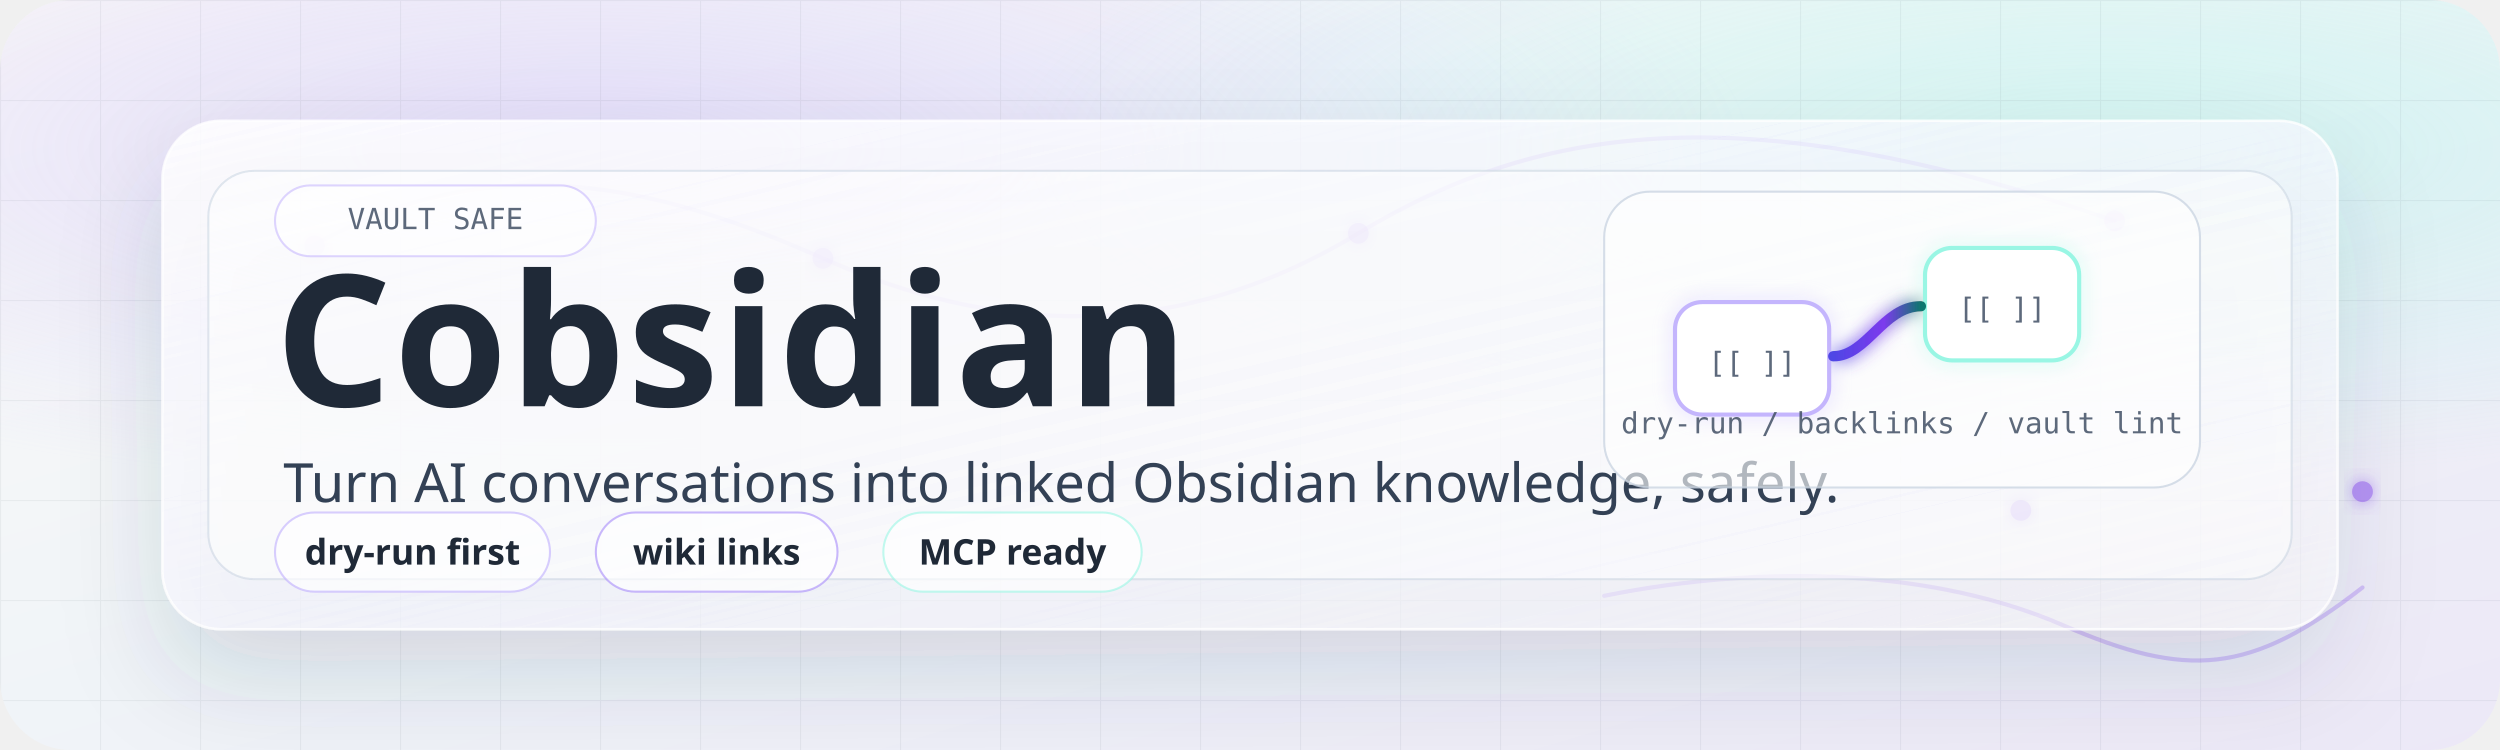
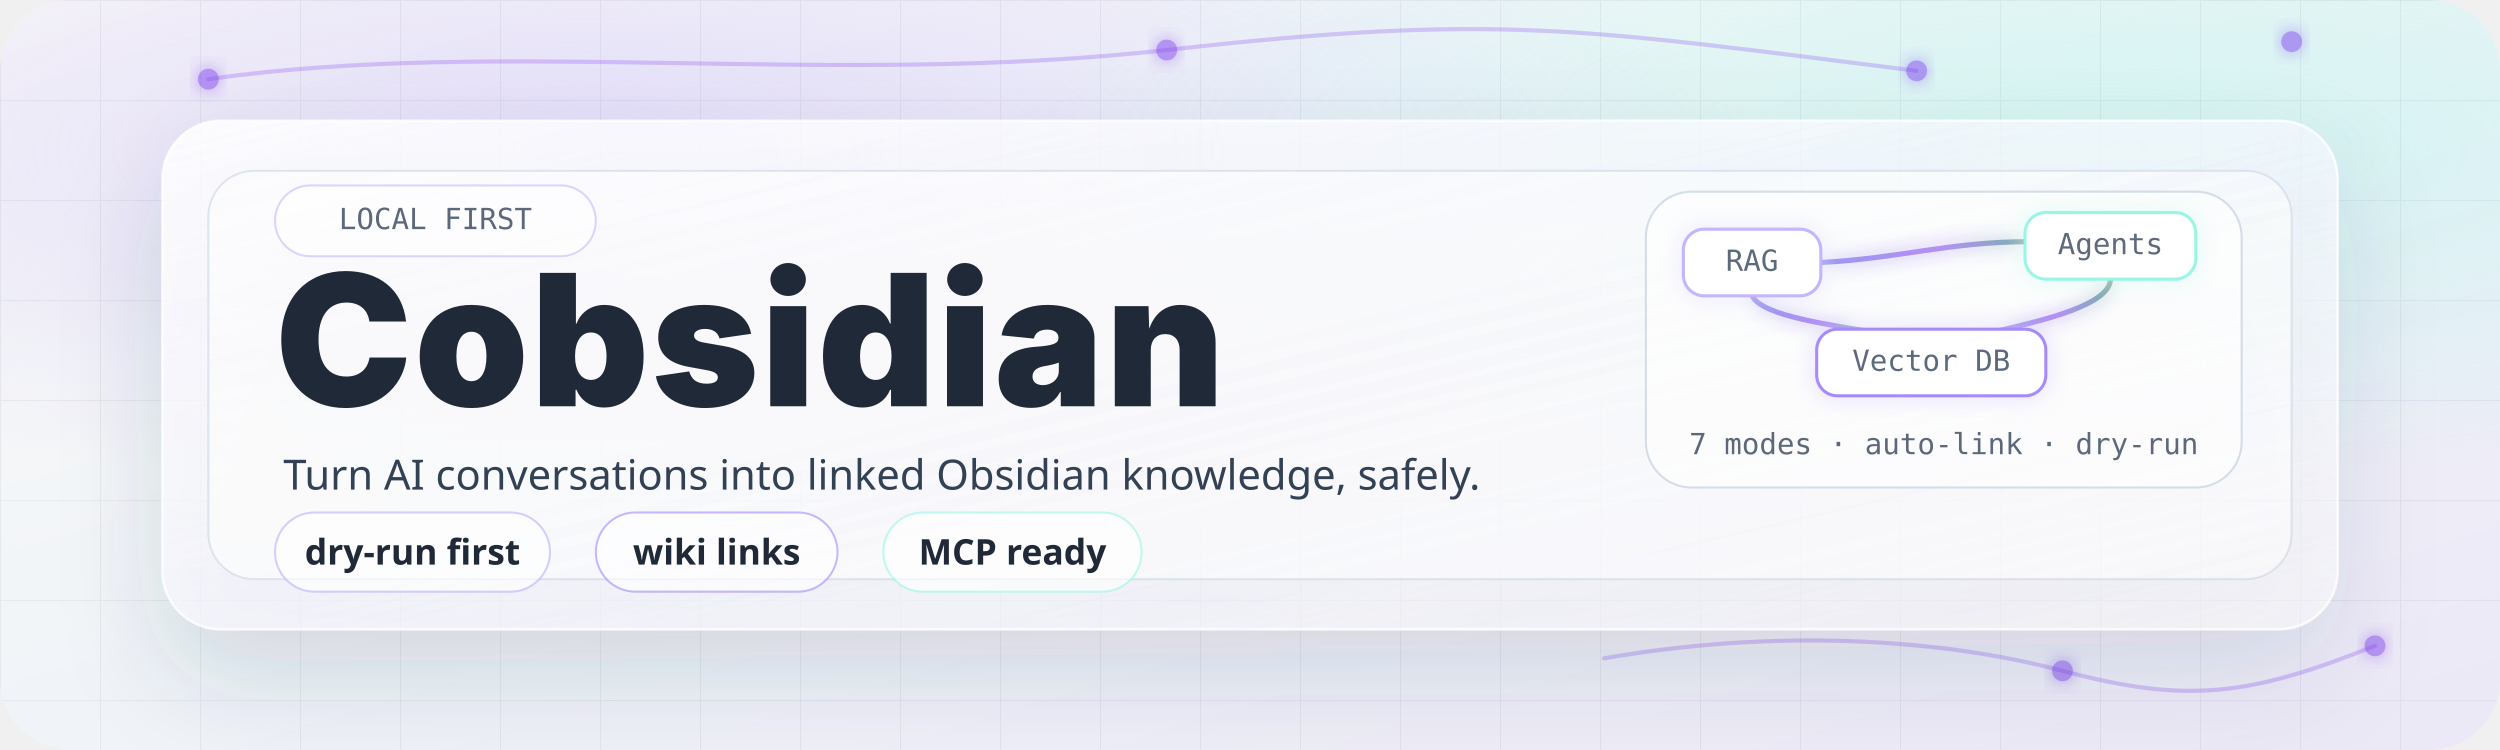
<svg xmlns="http://www.w3.org/2000/svg" role="img" width="1200" height="360" viewBox="0 0 1200 360">
  <defs>
    <linearGradient id="neutral-surface" x1="0" x2="1" y1="0" y2="1">
      <stop offset="0%" stop-color="#fbfaf7" />
      <stop offset="48%" stop-color="#f0f4f8" />
      <stop offset="100%" stop-color="#ece8f7" />
    </linearGradient>
    <linearGradient id="glass" x1="0" x2="1" y1="0" y2="1">
      <stop offset="0%" stop-color="#ffffff" stop-opacity="0.86" />
      <stop offset="54%" stop-color="#f7f7ff" stop-opacity="0.68" />
      <stop offset="100%" stop-color="#ffffff" stop-opacity="0.46" />
    </linearGradient>
    <linearGradient id="accent" x1="0" x2="1" y1="0" y2="0">
      <stop offset="0%" stop-color="#4f46e5" />
      <stop offset="58%" stop-color="#7c3aed" />
      <stop offset="100%" stop-color="#0f766e" />
    </linearGradient>
    <radialGradient id="orbA" cx="24%" cy="20%" r="46%">
      <stop offset="0%" stop-color="#c4b5fd" stop-opacity="0.40" />
      <stop offset="100%" stop-color="#c4b5fd" stop-opacity="0" />
    </radialGradient>
    <radialGradient id="orbB" cx="84%" cy="20%" r="44%">
      <stop offset="0%" stop-color="#99f6e4" stop-opacity="0.34" />
      <stop offset="100%" stop-color="#99f6e4" stop-opacity="0" />
    </radialGradient>
    <filter id="soft-shadow" x="-10%" y="-20%" width="120%" height="150%">
      <feDropShadow dx="0" dy="24" stdDeviation="24" flood-color="#334155" flood-opacity="0.18" />
    </filter>
    <filter id="glow" x="-35%" y="-60%" width="170%" height="220%">
      <feGaussianBlur stdDeviation="4" result="blur" />
      <feMerge>
        <feMergeNode in="blur" />
        <feMergeNode in="SourceGraphic" />
      </feMerge>
    </filter>
    <pattern id="grid" width="48" height="48" patternUnits="userSpaceOnUse">
      <path d="M 48 0 L 0 0 0 48" fill="none" stroke="#475569" stroke-opacity="0.075" stroke-width="1" />
    </pattern>
    <style>
      .title {
        fill: #1f2937;
-         font-family: Aptos Display, Segoe UI Variable Display, Segoe UI, sans-serif;
+         font-family: "Aptos Display", "SF Pro Display", "Segoe UI Variable Display", "Segoe UI", "Helvetica Neue", sans-serif;
        font-size: 88px;
        font-weight: 850;
        letter-spacing: 1px;
      }
      .subtitle {
        fill: #334155;
-         font-family: Aptos, Segoe UI Variable, Segoe UI, sans-serif;
-         font-size: 26px;
+         font-family: "Aptos", "SF Pro", "Segoe UI Variable", "Segoe UI", "Helvetica Neue", sans-serif;
+         font-size: 20px;
        font-weight: 500;
      }
      .chip-text {
        fill: #1f2937;
-         font-family: Aptos, Segoe UI Variable, Segoe UI, sans-serif;
+         font-family: "Aptos", "SF Pro", "Segoe UI Variable", "Segoe UI", "Helvetica Neue", sans-serif;
        font-size: 17px;
        font-weight: 700;
      }
      .micro {
        fill: #475569;
        font-family: Cascadia Code, JetBrains Mono, SFMono-Regular, Consolas, monospace;
        font-size: 14px;
        opacity: 0.88;
      }
      .glass-panel {
        fill: url(#glass);
        stroke: #ffffff;
        stroke-opacity: 0.78;
        stroke-width: 1.2;
      }
      .circuit-line {
        fill: none;
        stroke: #7c3aed;
        stroke-linecap: round;
        stroke-opacity: 0.24;
        stroke-width: 2;
      }
      .node {
        fill: #7c3aed;
        opacity: 0.50;
        filter: url(#glow);
      }
      .linked-note-mark {
        filter: url(#glow);
      }
    </style>
  </defs>
  <rect width="1200" height="360" rx="34" fill="url(#neutral-surface)" />
  <rect width="1200" height="360" rx="34" fill="url(#orbA)" />
  <rect width="1200" height="360" rx="34" fill="url(#orbB)" />
  <rect width="1200" height="360" rx="34" fill="url(#grid)" opacity="0.95" />
-   <path d="M150 118 C235 70 314 88 395 124 S563 166 652 112 841 46 1015 106" class="circuit-line" />
-   <path d="M770 286 C850 270 930 274 990 300 S1080 324 1134 282" class="circuit-line" />
-   <circle cx="151" cy="118" r="5" class="node" />
-   <circle cx="395" cy="124" r="5" class="node" />
-   <circle cx="652" cy="112" r="5" class="node" />
-   <circle cx="1015" cy="106" r="5" class="node" />
-   <circle cx="970" cy="245" r="5" class="node" />
-   <circle cx="1134" cy="236" r="5" class="node" />
+   <path d="M100 38 C240 18 400 42 560 24 S760 14 920 34 1100 20" class="circuit-line" />
+   <path d="M770 316 C850 302 930 306 990 322 S1080 334 1140 310" class="circuit-line" />
+   <circle cx="100" cy="38" r="5" class="node" />
+   <circle cx="560" cy="24" r="5" class="node" />
+   <circle cx="920" cy="34" r="5" class="node" />
+   <circle cx="1100" cy="20" r="5" class="node" />
+   <circle cx="990" cy="322" r="5" class="node" />
+   <circle cx="1140" cy="310" r="5" class="node" />
  <g filter="url(#soft-shadow)">
    <rect x="78" y="58" width="1044" height="244" rx="28" class="glass-panel" />
    <rect x="100" y="82" width="1000" height="196" rx="22" fill="#ffffff" fill-opacity="0.52" stroke="#cbd5e1" stroke-opacity="0.58" />
  </g>
  <g transform="translate(132 115)">
    <rect x="0" y="-26" width="154" height="34" rx="17" fill="#ffffff" fill-opacity="0.58" stroke="#c4b5fd" stroke-opacity="0.56" />
-     <text x="77" y="-9" class="micro" text-anchor="middle" dominant-baseline="middle">VAULT SAFE</text>
+     <text x="77" y="-9" class="micro" text-anchor="middle" dominant-baseline="middle">LOCAL FIRST</text>
    <text x="0" y="80" class="title">Cobsidian</text>
-     <text x="4" y="126" class="subtitle">Turn AI conversations into linked Obsidian knowledge, safely.</text>
+     <text x="4" y="120" class="subtitle">Turn AI conversations into linked Obsidian knowledge, safely.</text>
  </g>
-   <g transform="translate(770 92)">
+   <g transform="translate(790 92)">
    <rect x="0" y="0" width="286" height="142" rx="22" fill="#ffffff" fill-opacity="0.62" stroke="#cbd5e1" stroke-opacity="0.78" />
-     <g class="linked-note-mark" transform="translate(34 27)">
-       <rect x="0" y="26" width="74" height="54" rx="13" fill="#ffffff" stroke="#c4b5fd" stroke-width="2" />
-       <rect x="120" y="0" width="74" height="54" rx="13" fill="#ffffff" stroke="#99f6e4" stroke-width="2" />
-       <path d="M76 52 C92 52 100 28 118 28" fill="none" stroke="url(#accent)" stroke-width="5" stroke-linecap="round" />
-       <text x="37" y="60" class="micro" text-anchor="middle">[[ ]]</text>
-       <text x="157" y="34" class="micro" text-anchor="middle">[[ ]]</text>
+     <g class="linked-note-mark" transform="translate(16 10)">
+       <path d="M68 24 C106 22 130 14 168 14" fill="none" stroke="url(#accent)" stroke-width="2.5" stroke-linecap="round" opacity="0.5" />
+       <path d="M35 40 C40 50 74 54 96 58" fill="none" stroke="url(#accent)" stroke-width="2.5" stroke-linecap="round" opacity="0.5" />
+       <path d="M207 32 C207 46 164 54 148 58" fill="none" stroke="url(#accent)" stroke-width="2.5" stroke-linecap="round" opacity="0.5" />
+       <rect x="2" y="8" width="66" height="32" rx="10" fill="#ffffff" stroke="#c4b5fd" stroke-width="1.5" />
+       <text x="35" y="28" class="micro" text-anchor="middle">RAG</text>
+       <rect x="166" y="0" width="82" height="32" rx="10" fill="#ffffff" stroke="#99f6e4" stroke-width="1.5" />
+       <text x="207" y="20" class="micro" text-anchor="middle">Agents</text>
+       <rect x="66" y="56" width="110" height="32" rx="10" fill="#ffffff" stroke="#a78bfa" stroke-width="1.5" />
+       <text x="121" y="76" class="micro" text-anchor="middle">Vector DB</text>
    </g>
-     <text x="143" y="116" class="micro" text-anchor="middle">dry-run / backlinks / vault lint</text>
+     <text x="143" y="126" class="micro" text-anchor="middle">7 modes · auto-link · dry-run</text>
  </g>
  <g transform="translate(132 246)">
    <rect x="0" y="0" width="132" height="38" rx="19" fill="#ffffff" fill-opacity="0.66" stroke="#c4b5fd" stroke-opacity="0.66" />
    <text x="66" y="19" class="chip-text" text-anchor="middle" dominant-baseline="middle">dry-run first</text>
    <rect x="154" y="0" width="116" height="38" rx="19" fill="#ffffff" fill-opacity="0.66" stroke="#a78bfa" stroke-opacity="0.60" />
    <text x="212" y="19" class="chip-text" text-anchor="middle" dominant-baseline="middle">wiki links</text>
    <rect x="292" y="0" width="124" height="38" rx="19" fill="#ffffff" fill-opacity="0.66" stroke="#99f6e4" stroke-opacity="0.60" />
    <text x="354" y="19" class="chip-text" text-anchor="middle" dominant-baseline="middle">MCP ready</text>
  </g>
</svg>
